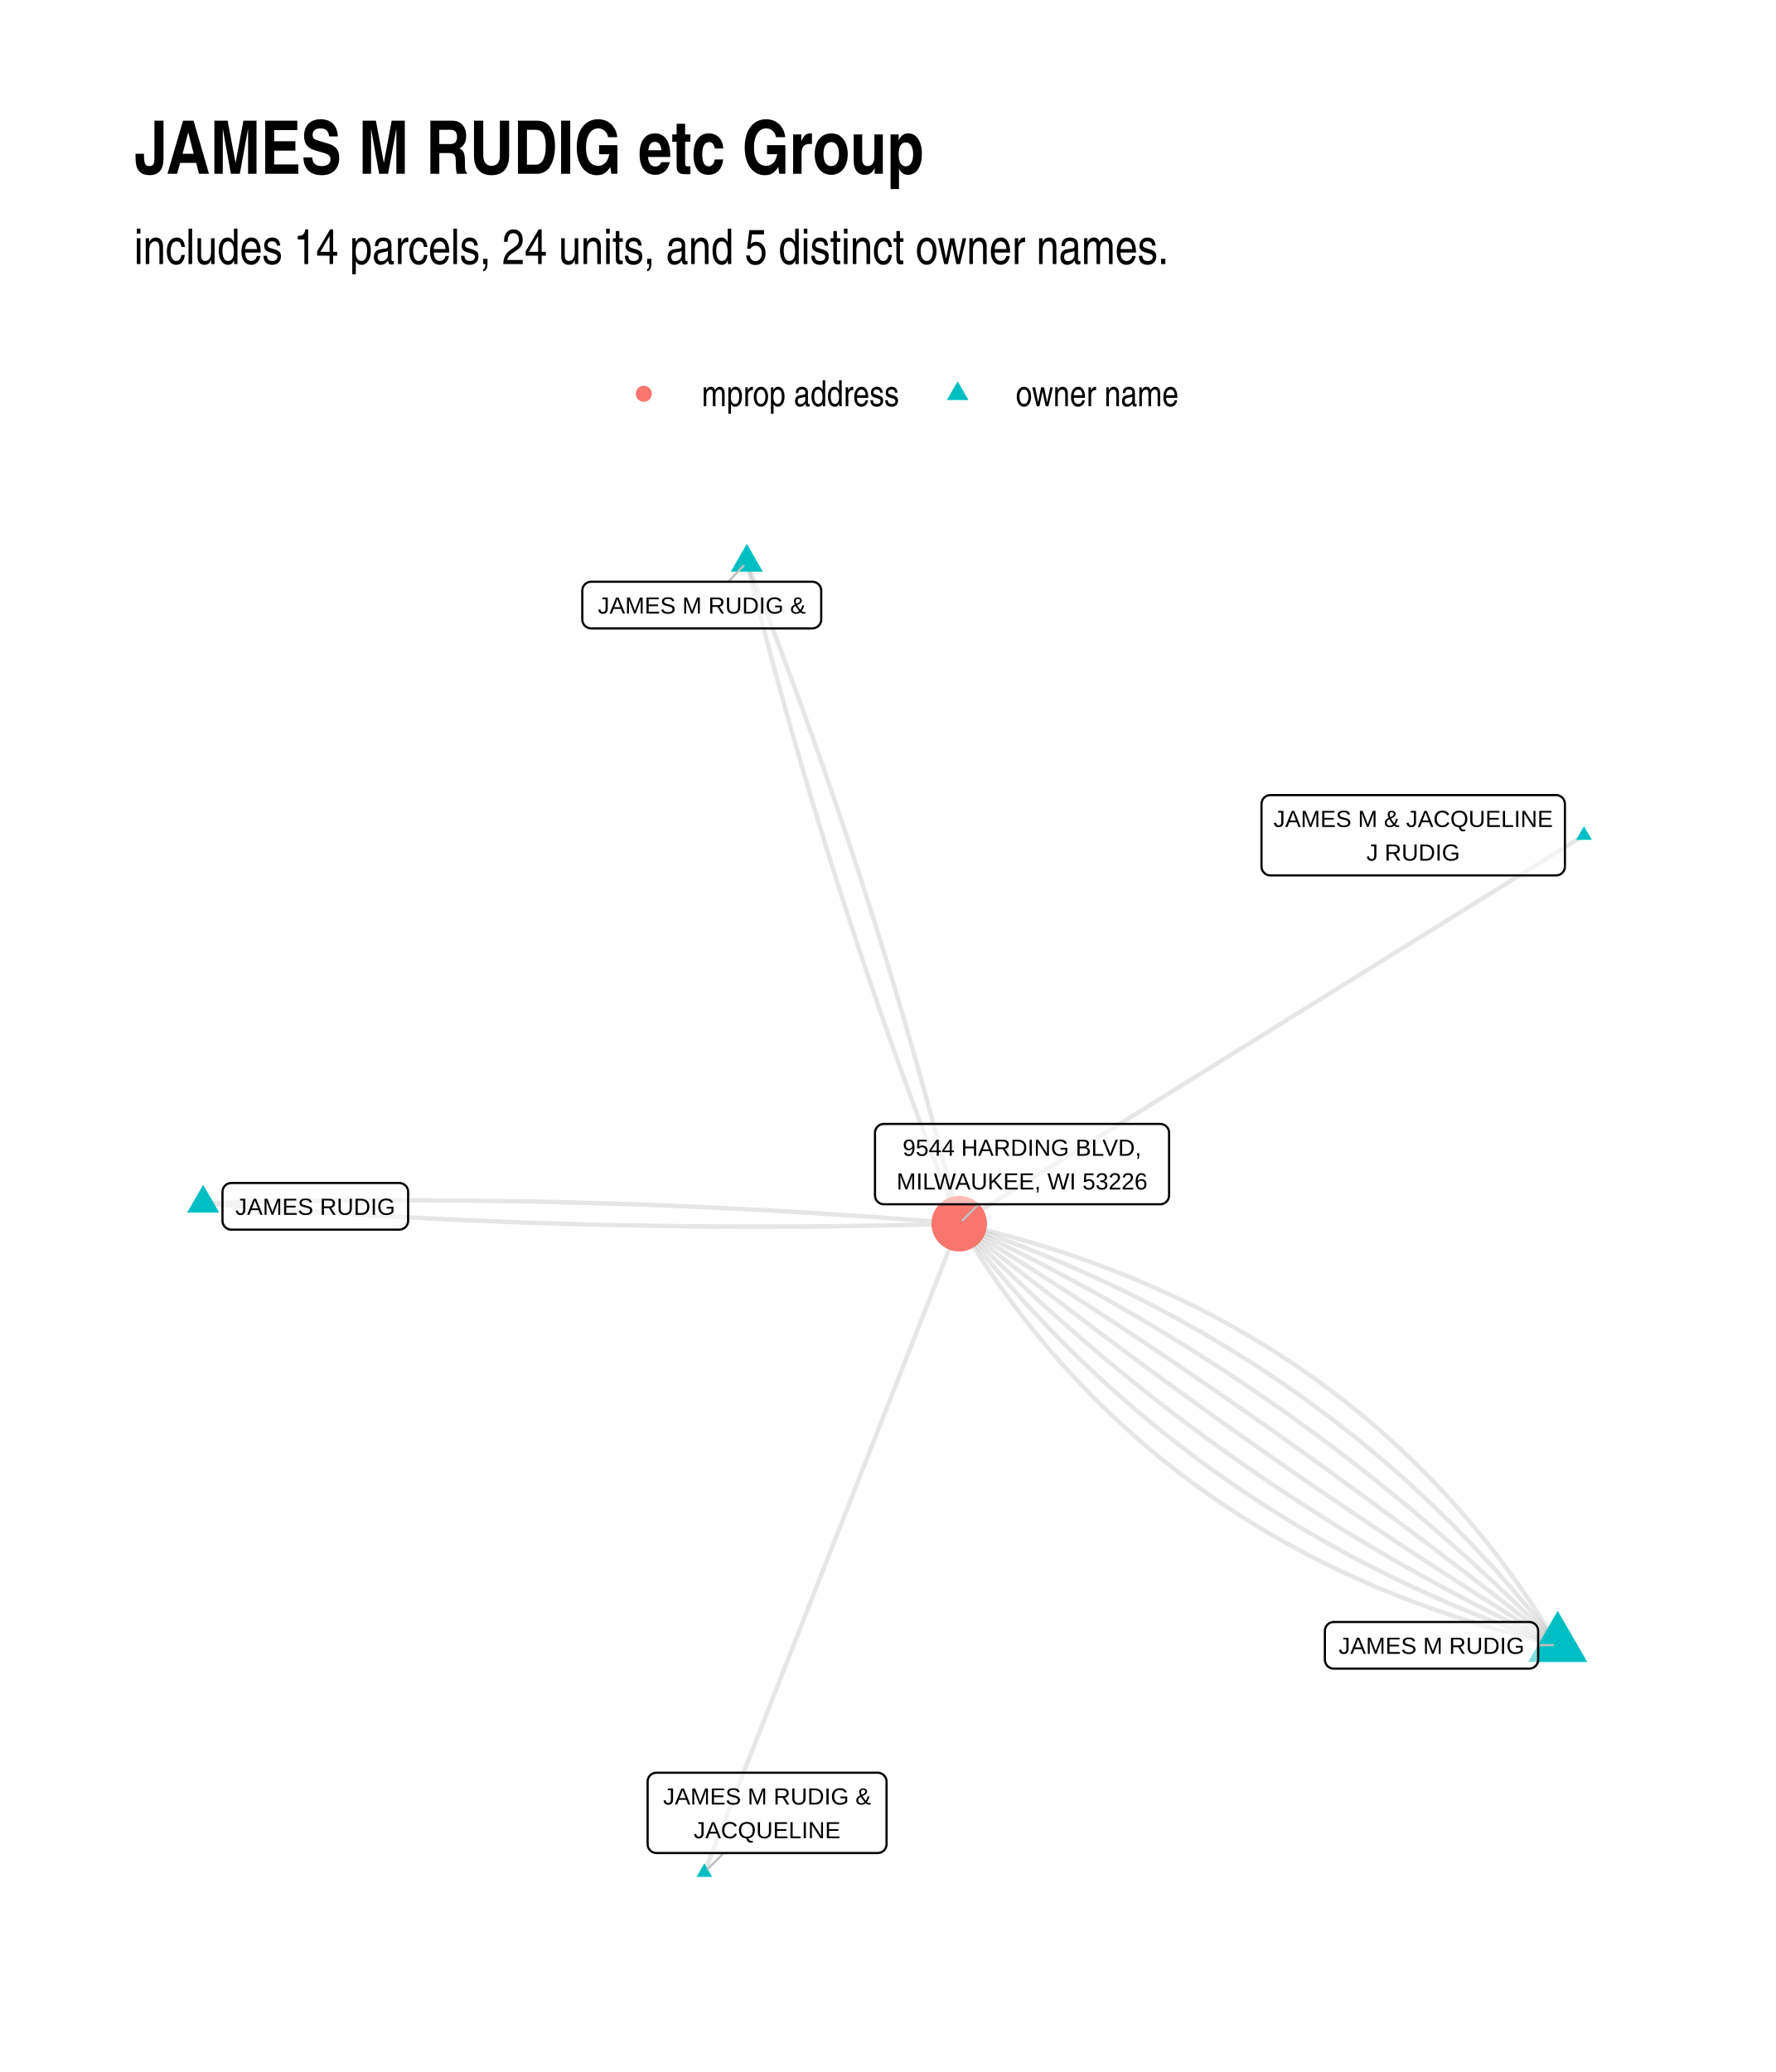
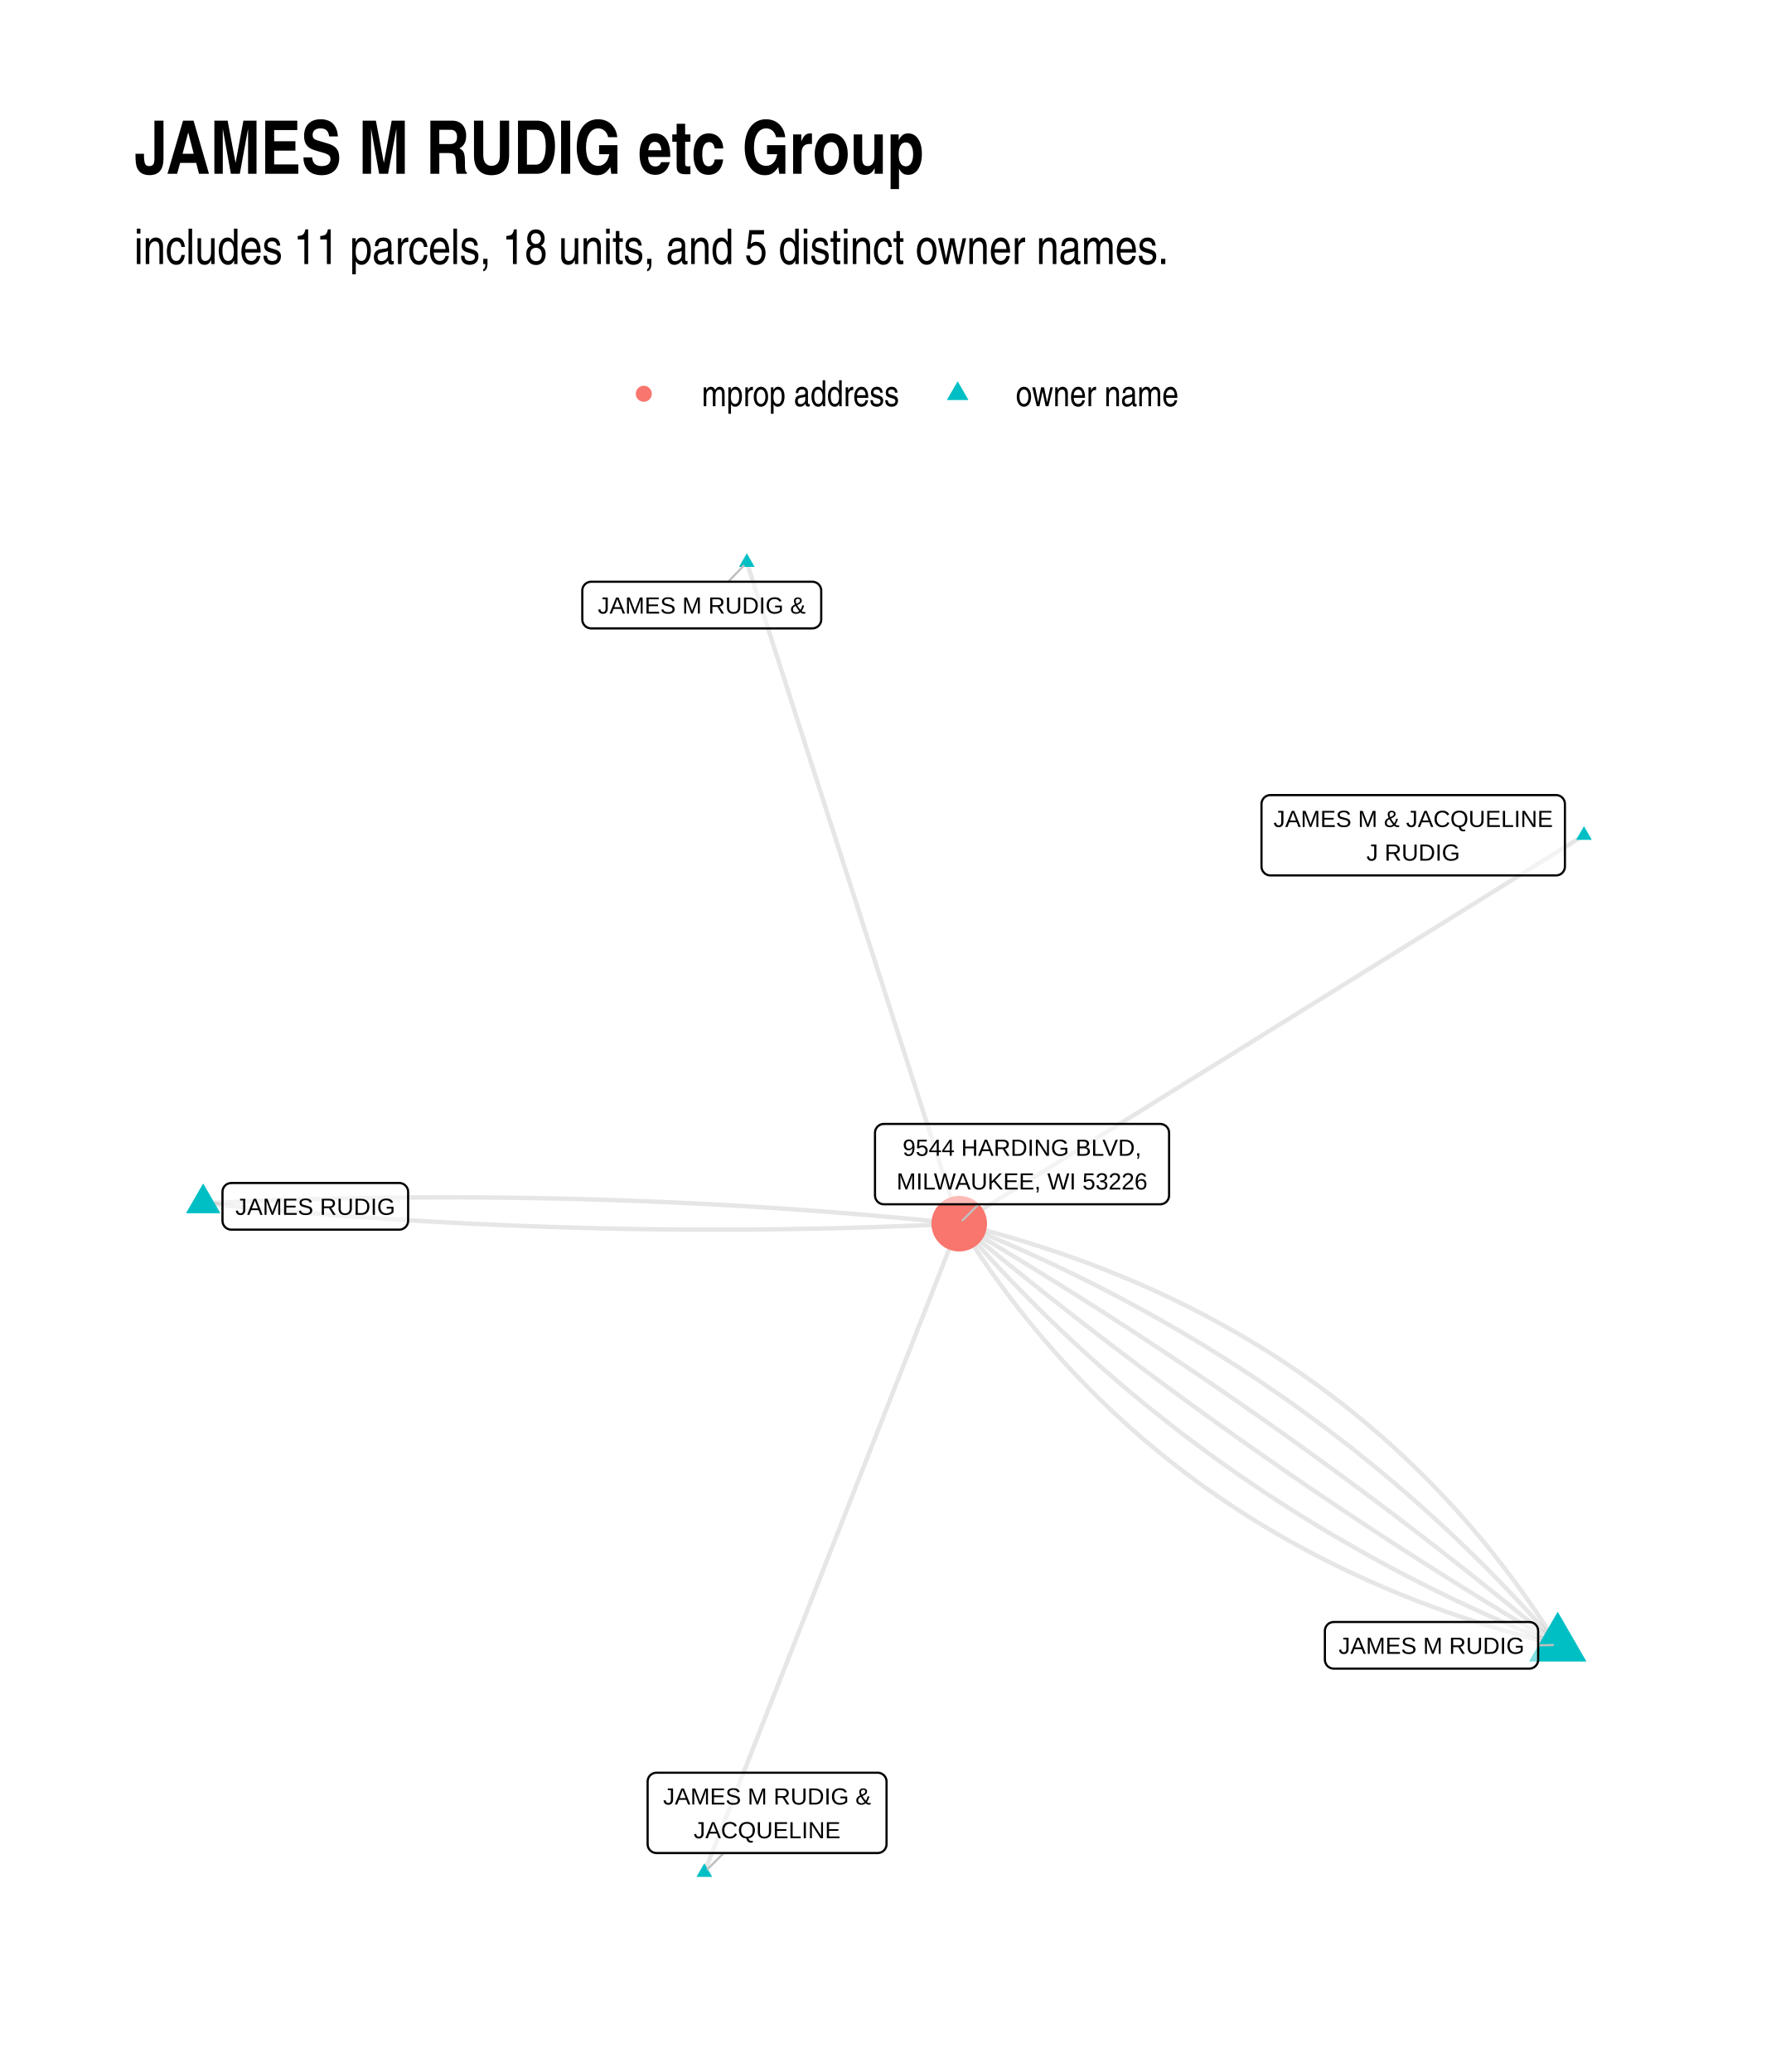
<svg xmlns="http://www.w3.org/2000/svg" width="576" height="672" class="svglite" viewBox="0 0 432 504">
  <defs>
    <style>.svglite line,.svglite polyline,.svglite polygon,.svglite path,.svglite circle{fill:none;stroke:#000000;stroke-linecap:round;stroke-linejoin:round;stroke-miterlimit:10.00}.svglite text{white-space:pre}</style>
  </defs>
  <rect width="100%" height="100%" style="stroke-linecap:round;stroke-linejoin:round;stroke-miterlimit:10.00;stroke:none;fill:#FFFFFF" />
  <defs>
    <clipPath id="cpMC4wMHw0MzIuMDB8MC4wMHw1MDQuMDA=">
      <path d="M0 0h432v504H0z" />
    </clipPath>
  </defs>
  <g clip-path="url(#cpMC4wMHw0MzIuMDB8MC4wMHw1MDQuMDA=)">
    <path d="M0 0h432v504H0z" style="stroke-width:1.07;stroke:none;fill:#FFFFFF" />
  </g>
  <defs>
    <clipPath id="cpMzIuNjN8NDAyLjExfDEyMC44Nnw0NzEuMzc=">
      <path d="M32.63 120.86h369.48v350.51H32.63z" />
    </clipPath>
  </defs>
  <g clip-path="url(#cpMzIuNjN8NDAyLjExfDEyMC44Nnw0NzEuMzc=)">
-     <path d="m378.93 400.12-.98-1.62-.99-1.6-1-1.59-1-1.58-1.02-1.57-1.03-1.56-1.04-1.54-1.05-1.53-1.06-1.52-1.07-1.51-1.08-1.5-1.09-1.48-1.09-1.48-1.11-1.46-1.12-1.45-1.13-1.43-1.14-1.43-1.15-1.41-1.16-1.41-1.17-1.39-1.18-1.38-1.19-1.36-1.2-1.36-1.21-1.34-1.22-1.33-1.23-1.32-1.24-1.31-1.25-1.29-1.26-1.29-1.27-1.27-1.27-1.26-1.29-1.25-1.3-1.23-1.31-1.23-1.32-1.21-1.33-1.2-1.34-1.19-1.35-1.18-1.37-1.16-1.37-1.16-1.38-1.14-1.39-1.13-1.4-1.11-1.41-1.11-1.42-1.1-1.43-1.08-1.44-1.07-1.45-1.06-1.46-1.04-1.47-1.04-1.48-1.02-1.49-1.01-1.5-1-1.51-.99-1.52-.98-1.53-.96-1.55-.95-1.55-.94-1.56-.93-1.57-.92-1.58-.9-1.59-.9-1.6-.88-1.61-.87-1.62-.85-1.64-.85-1.64-.83-1.65-.83-1.66-.81-1.67-.79-1.68-.79-1.7-.77-1.7-.77-1.71-.75-1.72-.74-1.73-.72-1.74-.72-1.76-.7-1.76-.7-1.77-.68-1.78-.66-1.79-.66-1.81-.64-1.81-.64-1.82-.62-1.83-.61-1.84-.59-1.86-.59-1.86-.57-1.87-.56-1.88-.55-1.9-.54-1.9-.53-1.91-.51-1.92-.5-1.94-.49-1.94-.48-1.95-.47-1.96-.45" style="stroke-width:1.07;stroke:#000000;stroke-opacity:0.10;stroke-linecap:butt" />
-     <path d="m378.93 400.12-1.12-1.45-1.13-1.44-1.13-1.44-1.14-1.42-1.15-1.41-1.15-1.41-1.17-1.4-1.16-1.39-1.18-1.38-1.18-1.38-1.2-1.36-1.19-1.36-1.21-1.35-1.21-1.33-1.22-1.34-1.23-1.32-1.23-1.31-1.24-1.31-1.25-1.3-1.26-1.28-1.26-1.28-1.27-1.28-1.28-1.26-1.28-1.25-1.29-1.25-1.3-1.24-1.31-1.23-1.31-1.22-1.32-1.21-1.33-1.21-1.33-1.19-1.34-1.19-1.35-1.18-1.36-1.17-1.36-1.16-1.37-1.15-1.38-1.15-1.38-1.14-1.39-1.12-1.4-1.12-1.41-1.11-1.41-1.11-1.42-1.09-1.43-1.09-1.43-1.07-1.45-1.07-1.44-1.06-1.46-1.06-1.46-1.04-1.48-1.03-1.47-1.03-1.49-1.02-1.49-1.01-1.5-1-1.51-.99-1.51-.99-1.52-.97-1.53-.97-1.53-.96-1.55-.95-1.55-.94-1.55-.94-1.57-.92-1.57-.92-1.58-.91-1.58-.9-1.59-.89-1.6-.88-1.61-.87-1.61-.87-1.63-.86-1.62-.85-1.64-.84-1.64-.83-1.65-.82-1.66-.82-1.66-.8-1.68-.8-1.67-.79-1.69-.78-1.69-.78-1.7-.76-1.71-.76-1.72-.74-1.72-.74-1.73-.73-1.73-.73-1.75-.71-1.75-.71-1.75-.69-1.77-.69-1.77-.68-1.78-.67-1.79-.67-1.79-.65-1.8-.65-1.81-.63-1.81-.63-1.82-.62" style="stroke-width:1.07;stroke:#000000;stroke-opacity:0.10;stroke-linecap:butt" />
-     <path d="m378.93 400.12-1.26-1.29-1.26-1.27-1.27-1.28-1.28-1.27-1.27-1.26-1.28-1.26-1.29-1.25-1.29-1.25-1.29-1.24-1.3-1.24-1.3-1.23-1.31-1.23-1.31-1.22-1.32-1.22-1.32-1.21-1.32-1.21-1.33-1.2-1.33-1.2-1.34-1.19-1.34-1.19-1.35-1.18-1.35-1.18-1.35-1.17-1.36-1.17-1.37-1.16-1.36-1.16-1.37-1.15-1.38-1.15-1.38-1.14-1.39-1.14-1.38-1.13-1.4-1.12-1.39-1.12-1.41-1.12-1.4-1.11-1.41-1.11-1.42-1.1-1.42-1.1-1.42-1.09-1.43-1.08-1.43-1.08-1.44-1.08-1.44-1.07-1.44-1.06-1.45-1.06-1.45-1.06-1.46-1.05-1.46-1.05-1.47-1.04-1.47-1.03-1.48-1.03-1.47-1.03-1.49-1.02-1.49-1.01-1.49-1.01-1.49-1-1.51-1-1.5-1-1.51-.99-1.51-.98-1.52-.98-1.52-.98-1.53-.96-1.53-.97-1.54-.96-1.54-.95-1.54-.95-1.55-.94-1.55-.94-1.56-.94-1.56-.93-1.56-.92-1.57-.92-1.58-.91-1.58-.91-1.58-.9-1.58-.9-1.6-.89-1.59-.89-1.6-.88-1.61-.88-1.6-.87-1.62-.87-1.61-.86-1.62-.86-1.63-.85-1.63-.85-1.63-.84-1.64-.84-1.65-.83-1.64-.83-1.65-.82-1.66-.82-1.66-.81-1.66-.81-1.67-.8-1.68-.8-1.67-.79-1.68-.78m151.98-94.47-1.54.96-1.53.95-1.54.96-1.53.95-1.54.96-1.53.95-1.54.95-1.53.96-1.54.95-1.53.96-1.54.95-1.53.95-1.54.96-1.54.95-1.53.96-1.54.95-1.53.96-1.54.95-1.53.95-1.54.96-1.53.95-1.54.96-1.53.95-1.54.95-1.53.96-1.54.95-1.53.96-1.54.95-1.53.96-1.54.95-1.53.95-1.54.96-1.53.95-1.54.96-1.53.95-1.54.95-1.53.96-1.54.95-1.53.96-1.54.95-1.53.96-1.54.95-1.54.95-1.53.96-1.54.95-1.53.96-1.54.95-1.53.95-1.54.96-1.53.95-1.54.96-1.53.95-1.54.96-1.53.95-1.54.95-1.53.96-1.54.95-1.53.96-1.54.95-1.53.95-1.54.96-1.53.95-1.54.96-1.53.95-1.54.96-1.53.95-1.54.95-1.53.96-1.54.95-1.53.96-1.54.95-1.54.95-1.53.96-1.54.95-1.53.96-1.54.95-1.53.96-1.54.95-1.53.95-1.54.96-1.53.95-1.54.96-1.53.95-1.54.95-1.53.96-1.54.95-1.53.96-1.54.95-1.53.96-1.54.95-1.53.95-1.54.96-1.53.95-1.54.96-1.53.95-1.54.95-1.53.96-1.54.95-1.53.96" style="stroke-width:1.07;stroke:#000000;stroke-opacity:0.10;stroke-linecap:butt" />
-     <path d="m378.93 400.12-1.4-1.12-1.4-1.12-1.41-1.11-1.4-1.11-1.41-1.11-1.4-1.11-1.41-1.11-1.41-1.11-1.42-1.1-1.41-1.11-1.41-1.1-1.42-1.1-1.42-1.09-1.42-1.1-1.42-1.09-1.42-1.1-1.42-1.09-1.43-1.09-1.42-1.08-1.43-1.09-1.43-1.08-1.43-1.09-1.43-1.08-1.43-1.08-1.44-1.07-1.44-1.08-1.43-1.07-1.44-1.07-1.44-1.08-1.45-1.06-1.44-1.07-1.44-1.07-1.45-1.06-1.45-1.06-1.45-1.06-1.45-1.06-1.45-1.06-1.45-1.05-1.46-1.06-1.45-1.05-1.46-1.05-1.46-1.05-1.46-1.05-1.46-1.04-1.47-1.04-1.46-1.05-1.47-1.04-1.47-1.04-1.46-1.03-1.48-1.04-1.47-1.03-1.47-1.03-1.48-1.03-1.47-1.03-1.48-1.03-1.48-1.02-1.48-1.03-1.48-1.02-1.49-1.02-1.48-1.01-1.49-1.02-1.49-1.02-1.48-1.01-1.5-1.01-1.49-1.01-1.49-1.01-1.5-1-1.49-1.01-1.5-1-1.5-1-1.5-1-1.5-1-1.51-1-1.5-.99-1.51-.99-1.51-.99-1.51-.99-1.51-.99-1.51-.99-1.51-.98-1.52-.98-1.51-.99-1.52-.98-1.52-.97-1.52-.98-1.52-.97-1.53-.98-1.52-.97-1.53-.97-1.53-.96-1.53-.97-1.53-.96-1.53-.96-1.53-.97-1.54-.95-1.54-.96-1.53-.96-1.54-.95-1.54-.95" style="stroke-width:1.07;stroke:#000000;stroke-opacity:0.10;stroke-linecap:butt" />
-     <path d="m378.93 400.12-1.54-.95-1.54-.96-1.54-.95-1.54-.96-1.53-.96-1.53-.96-1.54-.96-1.53-.97-1.53-.96-1.53-.97-1.52-.97-1.53-.97-1.52-.97-1.52-.98-1.52-.97-1.52-.98-1.52-.98-1.52-.98-1.51-.98-1.52-.99-1.51-.98-1.51-.99-1.51-.99-1.51-.99-1.5-.99-1.51-1-1.5-.99-1.5-1-1.51-1-1.49-1-1.5-1.01-1.5-1-1.49-1.01-1.5-1.01-1.49-1-1.49-1.02-1.49-1.01-1.49-1.01-1.48-1.02-1.49-1.02-1.48-1.02-1.49-1.02-1.48-1.02-1.48-1.03-1.47-1.02-1.48-1.03-1.47-1.03-1.48-1.03-1.47-1.04-1.47-1.03-1.47-1.04-1.47-1.04-1.46-1.04-1.47-1.04-1.46-1.04-1.46-1.05-1.47-1.05-1.45-1.04-1.46-1.05-1.46-1.06-1.45-1.05-1.46-1.06-1.45-1.05-1.45-1.06-1.45-1.06-1.45-1.06-1.44-1.07-1.45-1.06-1.44-1.07-1.44-1.07-1.44-1.07-1.44-1.07-1.44-1.08-1.44-1.07-1.43-1.08-1.43-1.08-1.44-1.08-1.43-1.08-1.43-1.09-1.42-1.08-1.43-1.09-1.42-1.09-1.43-1.09-1.42-1.09-1.42-1.1-1.42-1.09-1.42-1.1-1.41-1.1-1.42-1.1-1.41-1.1-1.41-1.11-1.41-1.1-1.41-1.11-1.41-1.11-1.4-1.11-1.41-1.11-1.4-1.12-1.4-1.12-1.4-1.11m-51.67-160.86.41 1.66.42 1.65.41 1.66.42 1.65.42 1.65.42 1.65.43 1.65.43 1.65.43 1.65.43 1.65.43 1.65.44 1.65.44 1.64.44 1.65.44 1.64.45 1.65.44 1.64.45 1.65.45 1.64.46 1.64.46 1.65.45 1.64.47 1.64.46 1.64.46 1.64.47 1.64.47 1.64.47 1.64.48 1.63.48 1.64.47 1.64.49 1.63.48 1.64.49 1.63.48 1.63.49 1.64.5 1.63.49 1.63.5 1.63.5 1.63.5 1.63.5 1.63.51 1.63.51 1.63.51 1.63.51 1.63.52 1.62.51 1.63.52 1.62.52 1.63.53 1.62.53 1.63.52 1.62.53 1.62.54 1.62.53 1.62.54 1.63.54 1.62.54 1.61.55 1.62.54 1.62.55 1.62.55 1.62.56 1.61.55 1.62.56 1.61.56 1.62.56 1.61.57 1.62.57 1.61.56 1.61.58 1.61.57 1.61.58 1.61.57 1.61.58 1.61.59 1.61.58 1.61.59 1.61.59 1.6.59 1.61.59 1.6.6 1.61.6 1.6.6 1.61.6 1.6.61 1.6.6 1.61.61 1.6.62 1.6.61 1.6.62 1.6.62 1.6.62 1.59.62 1.6.63 1.6.62 1.6.63 1.59.64 1.6" style="stroke-width:1.07;stroke:#000000;stroke-opacity:0.10;stroke-linecap:butt" />
-     <path d="m378.93 400.12-1.68-.79-1.68-.79-1.67-.8-1.67-.8-1.67-.8-1.66-.82-1.65-.81-1.65-.83-1.65-.82-1.64-.83-1.64-.84-1.64-.84-1.63-.85-1.62-.85-1.62-.86-1.62-.86-1.61-.87-1.61-.87-1.6-.88-1.6-.88-1.6-.89-1.59-.9-1.59-.89-1.58-.91-1.58-.9-1.57-.92-1.57-.92-1.57-.92-1.56-.93-1.55-.93-1.56-.94-1.55-.94-1.54-.95-1.54-.96-1.53-.96-1.53-.96-1.53-.97-1.52-.97-1.52-.98-1.52-.99-1.5-.99-1.51-.99-1.5-1-1.5-1-1.49-1.01-1.49-1.02-1.48-1.02-1.48-1.02-1.48-1.03-1.47-1.04-1.46-1.04-1.46-1.04-1.46-1.05-1.46-1.06-1.44-1.06-1.45-1.07-1.44-1.07-1.44-1.07-1.43-1.08-1.43-1.09-1.42-1.09-1.42-1.1-1.41-1.1-1.41-1.1-1.41-1.11-1.4-1.12-1.4-1.12-1.39-1.13-1.39-1.13-1.38-1.14-1.39-1.14-1.37-1.14-1.37-1.16-1.37-1.15-1.36-1.16-1.36-1.17-1.36-1.17-1.35-1.18-1.34-1.18-1.34-1.19-1.34-1.19-1.33-1.2-1.33-1.2-1.33-1.21-1.32-1.21-1.31-1.22-1.31-1.22-1.31-1.23-1.3-1.23-1.3-1.24-1.3-1.25-1.29-1.24-1.28-1.26-1.28-1.26-1.28-1.26-1.27-1.27-1.27-1.27-1.27-1.28-1.25-1.28m-51.67-160.86.63 1.6.63 1.6.63 1.59.63 1.6.62 1.6.62 1.6.62 1.6.62 1.59.61 1.6.61 1.61.61 1.6.61 1.6.6 1.6.61 1.6.6 1.61.6 1.6.59 1.61.6 1.6.59 1.61.59 1.61.58 1.6.59 1.61.58 1.61.58 1.61.58 1.61.58 1.61.57 1.61.57 1.61.57 1.61.57 1.62.56 1.61.56 1.61.56 1.62.56 1.61.56 1.62.55 1.62.55 1.61.55 1.62.55 1.62.54 1.62.54 1.62.54 1.62.54 1.62.54 1.62.53 1.62.53 1.62.53 1.63.53 1.62.52 1.62.52 1.63.52 1.62.52 1.63.51 1.63.52 1.62.51 1.63.51 1.63.5 1.63.51 1.63.5 1.63.5 1.63.49 1.63.5 1.63.49 1.63.49 1.64.49 1.63.49 1.64.48 1.63.48 1.64.48 1.63.48 1.64.47 1.64.47 1.63.47 1.64.47 1.64.47 1.64.46 1.64.46 1.64.46 1.65.46 1.64.45 1.64.45 1.64.45 1.65.45 1.64.45 1.65.44 1.64.44 1.65.44 1.65.43 1.64.44 1.65.43 1.65.43 1.65.43 1.65.42 1.65.42 1.65.43 1.65.41 1.66.42 1.65.41 1.65.42 1.66" style="stroke-width:1.07;stroke:#000000;stroke-opacity:0.10;stroke-linecap:butt" />
-     <path d="m378.93 400.12-1.82-.62-1.82-.63-1.81-.64-1.8-.65-1.79-.65-1.79-.66-1.77-.67-1.78-.68-1.76-.69-1.76-.7-1.75-.7-1.74-.72-1.74-.72-1.73-.73-1.72-.74-1.71-.75-1.71-.75-1.7-.77-1.69-.77-1.69-.78-1.68-.79-1.67-.8-1.67-.81-1.65-.81-1.65-.83-1.65-.83-1.63-.84-1.63-.85-1.62-.85-1.61-.87-1.61-.88-1.6-.88-1.59-.89-1.59-.9-1.58-.91-1.57-.91-1.56-.93-1.56-.93-1.55-.94-1.54-.96-1.54-.95-1.52-.97-1.53-.98-1.51-.98-1.51-.99-1.5-1.01-1.49-1.01-1.48-1.01-1.48-1.03-1.47-1.04-1.46-1.04-1.46-1.05-1.45-1.06-1.44-1.07-1.44-1.08-1.42-1.08-1.42-1.1-1.42-1.1-1.4-1.11-1.4-1.12-1.39-1.13-1.39-1.14-1.38-1.14-1.37-1.15-1.36-1.17-1.36-1.17-1.34-1.18-1.35-1.18-1.33-1.2-1.33-1.2-1.32-1.22-1.31-1.22-1.31-1.23-1.29-1.23-1.3-1.25-1.28-1.26-1.28-1.26-1.27-1.27-1.26-1.28-1.25-1.29-1.25-1.3-1.24-1.3-1.24-1.32-1.22-1.32-1.22-1.33-1.22-1.34-1.2-1.35-1.2-1.35-1.19-1.37-1.18-1.37-1.18-1.38-1.17-1.39-1.16-1.4-1.16-1.41-1.15-1.42-1.14-1.42-1.13-1.43-1.13-1.44-1.11-1.45" style="stroke-width:1.07;stroke:#000000;stroke-opacity:0.10;stroke-linecap:butt" />
-     <path d="m49.42 292.7 1.86.15 1.85.15 1.86.16 1.85.14 1.85.15 1.86.14 1.85.15 1.86.14 1.85.13 1.86.14 1.85.13 1.86.13 1.85.13 1.86.13 1.85.12 1.86.13 1.86.12 1.85.11 1.86.12 1.85.12 1.86.11 1.85.11 1.86.1 1.85.11 1.86.1 1.86.1 1.85.1 1.86.1 1.86.1 1.85.09 1.86.09 1.85.09 1.86.08 1.86.09 1.85.08 1.86.08 1.86.08 1.85.07 1.86.08 1.86.07 1.86.07 1.85.06 1.86.07 1.86.06 1.85.06 1.86.06 1.86.06 1.86.05 1.85.05 1.86.05 1.86.05 1.86.05 1.86.04 1.85.04 1.86.04 1.86.04 1.86.03 1.86.04 1.86.03 1.85.03 1.86.02 1.86.03 1.86.02 1.86.02 1.86.02 1.86.01 1.85.02 1.86.01 1.86.01 1.86.01h9.3l1.86-.01h1.86l1.86-.01 1.86-.02 1.86-.01 1.86-.02 1.86-.01 1.86-.02 1.86-.03 1.86-.02 1.86-.03 1.86-.03 1.86-.03 1.86-.03 1.86-.04 1.86-.04 1.86-.03 1.86-.05 1.86-.04 1.86-.05 1.86-.05 1.86-.05 1.86-.05 1.87-.05m145.59 102.47-1.96-.46-1.96-.46-1.94-.48-1.93-.49-1.92-.5-1.92-.52-1.9-.53-1.89-.53-1.88-.55-1.88-.56-1.86-.58-1.85-.58-1.84-.6-1.84-.61-1.82-.62-1.81-.63-1.8-.65-1.79-.65-1.79-.67-1.77-.68-1.76-.69-1.75-.71-1.74-.71-1.74-.73-1.72-.74-1.71-.75-1.7-.76-1.69-.78-1.68-.78-1.67-.8-1.67-.81-1.65-.82-1.64-.84-1.63-.84-1.62-.86-1.61-.87-1.6-.88-1.6-.89-1.58-.91-1.57-.91-1.56-.93-1.55-.94-1.54-.95-1.53-.97-1.52-.97-1.51-.99-1.5-1-1.49-1.01-1.49-1.03-1.47-1.03-1.46-1.05-1.45-1.06-1.44-1.07-1.43-1.08-1.42-1.09-1.41-1.11-1.4-1.12-1.39-1.13-1.38-1.14-1.37-1.15-1.36-1.17-1.35-1.18-1.34-1.18-1.33-1.21-1.32-1.21-1.31-1.22-1.3-1.24-1.29-1.25-1.28-1.26-1.27-1.27-1.26-1.28-1.25-1.3-1.24-1.31-1.23-1.31-1.22-1.34-1.21-1.34-1.2-1.35-1.19-1.37-1.18-1.38-1.17-1.39-1.15-1.4-1.15-1.41-1.14-1.43-1.13-1.44-1.12-1.45-1.11-1.46-1.1-1.47-1.09-1.49-1.08-1.49-1.07-1.51-1.06-1.52-1.04-1.54-1.04-1.54-1.03-1.56-1.02-1.56-1.01-1.58-1-1.59-.99-1.61-.97-1.61M49.42 292.7l1.86-.06 1.86-.05 1.87-.05 1.86-.05 1.86-.04 1.86-.05 1.86-.04 1.86-.04 1.86-.04 1.86-.03 1.86-.04 1.86-.03 1.86-.03 1.86-.02 1.86-.03 1.86-.02 1.86-.02 1.86-.02 1.86-.02 1.86-.01 1.86-.01 1.86-.01 1.86-.01 1.86-.01h7.44l1.86.01 1.86.01 1.85.01 1.86.01 1.86.01 1.86.02 1.86.01 1.86.02 1.86.03 1.86.02 1.85.03 1.86.03 1.86.03 1.86.03 1.86.03 1.86.04 1.85.04 1.86.04 1.86.05 1.86.04 1.85.05 1.86.05 1.86.05 1.86.06 1.86.05 1.85.06 1.86.06 1.86.06 1.85.07 1.86.07 1.86.07 1.86.07 1.85.07 1.86.08 1.86.07 1.85.08 1.86.09 1.86.08 1.85.09 1.86.09 1.86.09 1.85.09 1.86.09 1.85.1 1.86.1 1.86.1 1.85.1 1.86.11 1.85.11 1.86.11 1.86.11 1.85.11 1.86.12 1.85.12 1.86.12 1.85.12 1.86.13 1.85.12 1.86.13 1.85.13 1.86.14 1.85.13 1.86.14 1.85.14 1.86.14 1.85.14 1.86.15 1.85.15 1.86.15 1.85.15 1.86.16m-62 157.79.62-1.59.63-1.6.62-1.59.63-1.6.63-1.59.62-1.59.63-1.6.63-1.59.62-1.59.63-1.6.62-1.59.63-1.6.63-1.59.62-1.59.63-1.6.63-1.59.62-1.6.63-1.59.62-1.59.63-1.6.63-1.59.62-1.6.63-1.59.63-1.59.62-1.6.63-1.59.62-1.59.63-1.6.63-1.59.62-1.6.63-1.59.63-1.59.62-1.6.63-1.59.62-1.6.63-1.59.63-1.59.62-1.6.63-1.59.63-1.59.62-1.6.63-1.59.62-1.6.63-1.59.63-1.59.62-1.6.63-1.59.63-1.6.62-1.59.63-1.59.62-1.6.63-1.59.63-1.59.62-1.6.63-1.59.63-1.6.62-1.59.63-1.59.62-1.6.63-1.59.63-1.6.62-1.59.63-1.59.63-1.6.62-1.59.63-1.6.62-1.59.63-1.59.63-1.6.62-1.59.63-1.59.63-1.6.62-1.59.63-1.6.62-1.59.63-1.59.63-1.6.62-1.59.63-1.6.63-1.59.62-1.59.63-1.6.62-1.59.63-1.59.63-1.6.62-1.59.63-1.6.63-1.59.62-1.59.63-1.6.62-1.59.63-1.6.63-1.59.62-1.59.63-1.6.63-1.59.62-1.6.63-1.59.63-1.59" style="stroke-width:1.07;stroke:#000000;stroke-opacity:0.10;stroke-linecap:butt" />
-     <path d="m378.93 391.82 7.19 12.45h-14.38zm6.39-190.85 1.91 3.32h-3.83zm-203.65-68.69 3.91 6.77h-7.82zM49.42 288.19l3.91 6.76h-7.81zm121.92 165.04 1.91 3.32h-3.83z" style="stroke-width:0.71;stroke:none;fill:#00BFC4" />
+     <path d="m378.93 400.12-1-1.59-1.01-1.58-1.03-1.56-1.03-1.55-1.04-1.55-1.05-1.53-1.06-1.52-1.06-1.51-1.08-1.49-1.09-1.49-1.1-1.48-1.11-1.46-1.11-1.45-1.13-1.44-1.13-1.43-1.15-1.42-1.15-1.41-1.17-1.39-1.17-1.39-1.19-1.37-1.19-1.36-1.2-1.35-1.22-1.34-1.22-1.33-1.23-1.32-1.24-1.3-1.25-1.3-1.26-1.28-1.27-1.27-1.28-1.26-1.29-1.25-1.3-1.24-1.31-1.23-1.31-1.21-1.33-1.21-1.34-1.19-1.34-1.18-1.36-1.17-1.36-1.16-1.38-1.15-1.38-1.14-1.4-1.12-1.4-1.12-1.42-1.1-1.42-1.09-1.43-1.08-1.44-1.07-1.45-1.06-1.47-1.04-1.47-1.04-1.48-1.02-1.49-1.01-1.5-1.01-1.5-.99-1.52-.97-1.53-.97-1.54-.96-1.55-.94-1.55-.94-1.57-.92-1.57-.91-1.59-.9-1.59-.89-1.61-.87-1.61-.87-1.63-.86-1.63-.84-1.64-.83-1.66-.82-1.66-.81-1.67-.8-1.68-.79-1.69-.77-1.7-.77-1.71-.75-1.72-.74-1.73-.73-1.74-.72-1.75-.71-1.75-.7-1.77-.68-1.78-.68-1.78-.66-1.8-.65-1.8-.64-1.82-.63-1.82-.62-1.84-.6-1.84-.6-1.86-.58-1.86-.58-1.87-.56-1.88-.55-1.89-.54-1.91-.53-1.91-.51-1.92-.51-1.93-.49-1.93-.48" style="stroke-width:1.07;stroke:#000000;stroke-opacity:0.10;stroke-linecap:butt" />
+     <path d="m378.93 400.12-1.19-1.37-1.2-1.36-1.2-1.35-1.2-1.35-1.22-1.34-1.21-1.33-1.23-1.33-1.23-1.32-1.23-1.31-1.24-1.3-1.25-1.3-1.25-1.29-1.26-1.29-1.26-1.28-1.27-1.27-1.28-1.27-1.28-1.25-1.29-1.26-1.29-1.24-1.3-1.24-1.3-1.23-1.31-1.22-1.32-1.22-1.32-1.21-1.33-1.21-1.33-1.19-1.34-1.19-1.34-1.19-1.35-1.18-1.36-1.17-1.36-1.16-1.37-1.16-1.37-1.15-1.38-1.14-1.39-1.14-1.39-1.13-1.39-1.12-1.4-1.12-1.41-1.11-1.41-1.1-1.42-1.09-1.43-1.09-1.43-1.09-1.43-1.07-1.45-1.07-1.44-1.06-1.46-1.06-1.46-1.05-1.46-1.04-1.47-1.03-1.48-1.03-1.48-1.02-1.49-1.02-1.49-1.01-1.5-1-1.51-.99-1.51-.99-1.51-.98-1.53-.97-1.52-.97-1.54-.96-1.54-.96-1.54-.94-1.55-.94-1.56-.94-1.56-.92-1.57-.92-1.58-.92-1.58-.9-1.58-.9-1.59-.9-1.6-.88-1.6-.88-1.61-.87-1.61-.87-1.62-.86-1.63-.85-1.63-.85-1.64-.84-1.64-.83-1.65-.82-1.65-.82-1.66-.81-1.67-.81-1.67-.8-1.68-.79-1.68-.78-1.69-.78-1.69-.77-1.7-.77-1.71-.76-1.71-.75-1.72-.74-1.72-.74-1.73-.73-1.74-.72-1.74-.72-1.74-.71-1.75-.7m151.98-94.47-1.54.96-1.53.95-1.54.96-1.53.95-1.54.96-1.53.95-1.54.95-1.53.96-1.54.95-1.53.96-1.54.95-1.53.95-1.54.96-1.54.95-1.53.96-1.54.95-1.53.96-1.54.95-1.53.95-1.54.96-1.53.95-1.54.96-1.53.95-1.54.95-1.53.96-1.54.95-1.53.96-1.54.95-1.53.96-1.54.95-1.53.95-1.54.96-1.53.95-1.54.96-1.53.95-1.54.95-1.53.96-1.54.95-1.53.96-1.54.95-1.53.96-1.54.95-1.54.95-1.53.96-1.54.95-1.53.96-1.54.95-1.53.95-1.54.96-1.53.95-1.54.96-1.53.95-1.54.96-1.53.95-1.54.95-1.53.96-1.54.95-1.53.96-1.54.95-1.53.95-1.54.96-1.53.95-1.54.96-1.53.95-1.54.96-1.53.95-1.54.95-1.53.96-1.54.95-1.53.96-1.54.95-1.54.95-1.53.96-1.54.95-1.53.96-1.54.95-1.53.96-1.54.95-1.53.95-1.54.96-1.53.95-1.54.96-1.53.95-1.54.95-1.53.96-1.54.95-1.53.96-1.54.95-1.53.96-1.54.95-1.53.95-1.54.96-1.53.95-1.54.96-1.53.95-1.54.95-1.53.96-1.54.95-1.53.96" style="stroke-width:1.07;stroke:#000000;stroke-opacity:0.10;stroke-linecap:butt" />
+     <path d="m378.93 400.12-1.38-1.15-1.38-1.14-1.38-1.14-1.38-1.14-1.38-1.14-1.39-1.13-1.39-1.13-1.39-1.13-1.39-1.13-1.4-1.13-1.39-1.12-1.4-1.12-1.4-1.12-1.4-1.11-1.41-1.12-1.4-1.11-1.41-1.11-1.41-1.11-1.41-1.1-1.41-1.1-1.42-1.11-1.41-1.09-1.42-1.1-1.42-1.09-1.43-1.09-1.42-1.09-1.43-1.09-1.43-1.09-1.43-1.08-1.43-1.08-1.43-1.08-1.44-1.07-1.44-1.07-1.44-1.08-1.44-1.06-1.44-1.07-1.45-1.07-1.45-1.06-1.45-1.06-1.45-1.06-1.45-1.05-1.46-1.05-1.46-1.05-1.45-1.05-1.47-1.05-1.46-1.04-1.46-1.05-1.47-1.04-1.47-1.03-1.47-1.04-1.47-1.03-1.48-1.03-1.47-1.03-1.48-1.03-1.48-1.02-1.48-1.02-1.49-1.02-1.48-1.02-1.49-1.01-1.49-1.01-1.49-1.01-1.5-1.01-1.49-1.01-1.5-1-1.5-1-1.5-1-1.5-1-1.51-.99-1.51-1-1.5-.99-1.52-.98-1.51-.99-1.51-.98-1.52-.98-1.52-.98-1.52-.98-1.52-.97-1.52-.97-1.53-.97-1.53-.97-1.53-.97-1.53-.96-1.53-.96-1.54-.96-1.54-.95-1.54-.96-1.54-.95-1.54-.95-1.55-.95-1.54-.94-1.55-.94-1.55-.94-1.56-.94-1.55-.94-1.56-.93-1.56-.93-1.56-.93-1.56-.93-1.56-.92m145.59 102.47-1.56-.93-1.57-.92-1.56-.93-1.56-.93-1.55-.94-1.56-.93-1.55-.94-1.55-.94-1.55-.94-1.55-.95-1.54-.95-1.55-.95-1.54-.95-1.54-.95-1.54-.96-1.53-.96-1.53-.96-1.54-.96-1.53-.96-1.52-.97-1.53-.97-1.53-.97-1.52-.98-1.52-.97-1.52-.98-1.51-.98-1.52-.99-1.51-.98-1.51-.99-1.51-.99-1.51-.99-1.5-1-1.51-.99-1.5-1-1.5-1-1.49-1.01-1.5-1-1.49-1.01-1.49-1.01-1.49-1.01-1.49-1.02-1.49-1.02-1.48-1.01-1.48-1.03-1.48-1.02-1.48-1.03-1.48-1.02-1.47-1.03-1.48-1.04-1.47-1.03-1.47-1.04-1.46-1.04-1.47-1.04-1.46-1.05-1.46-1.04-1.46-1.05-1.46-1.05-1.45-1.05-1.46-1.06-1.45-1.06-1.45-1.06-1.45-1.06-1.44-1.06-1.44-1.07-1.45-1.07-1.44-1.07-1.43-1.07-1.44-1.08-1.44-1.08-1.43-1.08-1.43-1.08-1.43-1.08-1.42-1.09-1.43-1.09-1.42-1.09-1.42-1.1-1.42-1.09-1.42-1.1-1.41-1.1-1.42-1.1-1.41-1.11-1.41-1.11-1.4-1.1-1.41-1.12-1.4-1.11-1.41-1.12-1.4-1.12-1.39-1.12-1.4-1.12-1.39-1.12-1.4-1.13-1.39-1.13-1.38-1.13-1.39-1.14-1.39-1.13-1.38-1.14-1.38-1.14-1.38-1.15-1.37-1.14m-51.67-160.86.52 1.63.52 1.62.53 1.63.52 1.62.52 1.63.52 1.62.52 1.63.53 1.62.52 1.63.52 1.62.52 1.63.52 1.62.52 1.63.53 1.62.52 1.63.52 1.62.52 1.63.52 1.62.53 1.63.52 1.62.52 1.63.52 1.62.52 1.62.53 1.63.52 1.62.52 1.63.52 1.62.52 1.63.52 1.62.53 1.63.52 1.62.52 1.63.52 1.62.52 1.63.53 1.62.52 1.63.52 1.62.52 1.63.52 1.62.53 1.63.52 1.62.52 1.63.52 1.62.52 1.62.52 1.63.53 1.62.52 1.63.52 1.62.52 1.63.52 1.62.53 1.63.52 1.62.52 1.63.52 1.62.52 1.63.52 1.62.53 1.63.52 1.62.52 1.63.52 1.62.52 1.63.53 1.62.52 1.63.52 1.62.52 1.62.52 1.63.53 1.62.52 1.63.52 1.62.52 1.63.52 1.62.52 1.63.53 1.62.52 1.63.52 1.62.52 1.63.52 1.62.53 1.63.52 1.62.52 1.63.52 1.62.52 1.63.53 1.62.52 1.63.52 1.62.52 1.63.52 1.62.52 1.62.53 1.63.52 1.62.52 1.63.52 1.62.52 1.63.53 1.62.52 1.63.52 1.62.52 1.63.52 1.62.53 1.63" style="stroke-width:1.07;stroke:#000000;stroke-opacity:0.10;stroke-linecap:butt" />
+     <path d="m378.93 400.12-1.75-.71-1.75-.71-1.74-.71-1.73-.73-1.73-.73-1.73-.73-1.71-.75-1.71-.75-1.71-.76-1.7-.76-1.7-.77-1.68-.78-1.69-.79-1.67-.79-1.68-.8-1.66-.8-1.66-.81-1.66-.82-1.64-.83-1.65-.83-1.63-.84-1.64-.84-1.62-.86-1.62-.85-1.62-.87-1.6-.87-1.61-.88-1.59-.89-1.59-.89-1.59-.9-1.58-.91-1.57-.91-1.57-.92-1.56-.93-1.56-.93-1.55-.94-1.55-.95-1.54-.95-1.53-.96-1.53-.97-1.52-.98-1.52-.98-1.51-.98-1.5-1-1.5-1-1.5-1.01-1.48-1.01-1.49-1.02-1.47-1.03-1.47-1.04-1.47-1.04-1.46-1.05-1.45-1.05-1.45-1.07-1.44-1.06-1.44-1.08-1.43-1.08-1.42-1.09-1.42-1.1-1.41-1.1-1.41-1.11-1.4-1.12-1.4-1.12-1.39-1.13-1.38-1.13-1.38-1.15-1.38-1.15-1.36-1.16-1.37-1.16-1.35-1.17-1.35-1.18-1.35-1.18-1.33-1.19-1.34-1.2-1.32-1.2-1.33-1.21-1.31-1.22-1.31-1.23-1.31-1.23-1.29-1.24-1.3-1.24-1.28-1.25-1.29-1.26-1.27-1.26-1.27-1.28-1.26-1.28-1.26-1.28-1.26-1.29-1.24-1.3-1.24-1.31-1.24-1.31-1.23-1.32-1.22-1.33-1.22-1.33-1.21-1.34-1.21-1.34-1.2-1.36-1.2-1.36-1.18-1.36" style="stroke-width:1.07;stroke:#000000;stroke-opacity:0.10;stroke-linecap:butt" />
+     <path d="m49.42 292.7 1.86.19 1.85.18 1.85.19 1.86.18 1.85.18 1.85.17 1.86.17 1.85.17 1.85.17 1.86.17 1.85.16 1.86.15 1.85.16 1.86.15 1.85.15 1.85.15 1.86.14 1.85.14 1.86.14 1.85.14 1.86.13 1.85.13 1.86.13 1.85.12 1.86.12 1.85.12 1.86.12 1.86.11 1.85.11 1.86.11 1.85.1 1.86.1 1.86.1 1.85.1 1.86.09 1.85.09 1.86.08 1.86.09 1.85.08 1.86.08 1.86.07 1.86.08 1.85.07 1.86.06 1.86.07 1.85.06 1.86.06 1.86.05 1.86.06 1.85.05 1.86.04 1.86.05 1.86.04 1.86.04 1.85.03 1.86.04 1.86.03 1.86.02 1.86.03 1.86.02 1.86.02 1.85.01 1.86.02 1.86.01 1.86.01h7.44l1.86-.01 1.86-.01 1.86-.01 1.86-.02 1.86-.02 1.86-.02 1.86-.02 1.86-.03 1.86-.03 1.86-.03 1.86-.04 1.86-.04 1.86-.04 1.86-.04 1.86-.05 1.86-.05 1.86-.05 1.86-.06 1.87-.05 1.86-.07 1.86-.06 1.86-.07 1.86-.07 1.86-.07 1.86-.07 1.87-.08 1.86-.08 1.86-.09 1.86-.08 1.87-.09" style="stroke-width:1.07;stroke:#000000;stroke-opacity:0.10;stroke-linecap:butt" />
+     <path d="m378.93 400.12-1.94-.48-1.93-.5-1.92-.5-1.91-.52-1.9-.53-1.89-.54-1.88-.55-1.88-.56-1.86-.57-1.85-.58-1.85-.6-1.83-.61-1.83-.61-1.81-.63-1.81-.64-1.79-.66-1.79-.66-1.78-.67-1.76-.69-1.76-.7-1.75-.7-1.74-.72-1.73-.73-1.71-.75-1.71-.75-1.7-.76-1.7-.78-1.68-.79-1.67-.79-1.66-.81-1.65-.82-1.65-.84-1.63-.84-1.62-.85-1.62-.87-1.6-.88-1.6-.89-1.58-.9-1.58-.91-1.56-.92-1.56-.93-1.55-.95-1.53-.95-1.53-.97-1.52-.98-1.51-.99-1.5-1-1.49-1.01-1.48-1.03-1.47-1.03-1.46-1.05-1.45-1.06-1.44-1.06-1.44-1.09-1.42-1.09-1.41-1.1-1.41-1.11-1.39-1.13-1.39-1.13-1.37-1.15-1.37-1.16-1.35-1.17-1.35-1.18-1.34-1.2-1.32-1.2-1.32-1.22-1.31-1.22-1.3-1.24-1.29-1.25-1.27-1.26-1.27-1.27-1.26-1.29-1.26-1.29-1.24-1.31-1.23-1.31-1.22-1.33-1.21-1.34-1.21-1.35-1.19-1.36-1.18-1.38-1.18-1.38-1.16-1.4-1.16-1.4-1.14-1.42-1.14-1.43-1.12-1.44-1.12-1.46-1.11-1.46-1.09-1.47-1.09-1.49-1.08-1.5-1.07-1.51-1.06-1.52-1.05-1.53-1.04-1.54-1.03-1.55-1.02-1.57-1.01-1.58-1-1.58" style="stroke-width:1.07;stroke:#000000;stroke-opacity:0.10;stroke-linecap:butt" />
+     <path d="m49.42 292.7 1.86-.09 1.87-.09 1.86-.08 1.86-.08 1.86-.08 1.86-.08 1.87-.07 1.86-.07 1.86-.07 1.86-.06 1.86-.06 1.86-.06 1.86-.05 1.87-.06 1.86-.05 1.86-.04 1.86-.05 1.86-.04 1.86-.04 1.86-.03 1.86-.04 1.86-.03 1.86-.02 1.86-.03 1.86-.02 1.86-.02 1.86-.01 1.86-.01 1.86-.01 1.86-.01 1.86-.01h1.86l1.86.01h1.86l1.86.01 1.85.01 1.86.01 1.86.02 1.86.01 1.86.03 1.86.02 1.86.03 1.85.03 1.86.03 1.86.04 1.86.03 1.86.05 1.86.04 1.85.05 1.86.05 1.86.05 1.86.06 1.85.05 1.86.07 1.86.06 1.86.07 1.85.07 1.86.07 1.86.08 1.85.07 1.86.09 1.86.08 1.85.09 1.86.09 1.86.09 1.85.09 1.86.1 1.85.1 1.86.11 1.86.11 1.85.11 1.86.11 1.85.11 1.86.12 1.85.12 1.86.13 1.85.12 1.86.13 1.85.14 1.86.13 1.85.14 1.86.14 1.85.15 1.86.14 1.85.15 1.86.15 1.85.16 1.86.16 1.85.16 1.85.16 1.86.17 1.85.17 1.85.17 1.86.18 1.85.18 1.86.18 1.85.18 1.85.19 1.86.19m-62 157.79.62-1.59.63-1.6.62-1.59.63-1.6.63-1.59.62-1.59.63-1.6.63-1.59.62-1.59.63-1.6.62-1.59.63-1.6.63-1.59.62-1.59.63-1.6.63-1.59.62-1.6.63-1.59.62-1.59.63-1.6.63-1.59.62-1.6.63-1.59.63-1.59.62-1.6.63-1.59.62-1.59.63-1.6.63-1.59.62-1.6.63-1.59.63-1.59.62-1.6.63-1.59.62-1.6.63-1.59.63-1.59.62-1.6.63-1.59.63-1.59.62-1.6.63-1.59.62-1.6.63-1.59.63-1.59.62-1.6.63-1.59.63-1.6.62-1.59.63-1.59.62-1.6.63-1.59.63-1.59.62-1.6.63-1.59.63-1.6.62-1.59.63-1.59.62-1.6.63-1.59.63-1.6.62-1.59.63-1.59.63-1.6.62-1.59.63-1.6.62-1.59.63-1.59.63-1.6.62-1.59.63-1.59.63-1.6.62-1.59.63-1.6.62-1.59.63-1.59.63-1.6.62-1.59.63-1.6.63-1.59.62-1.59.63-1.6.62-1.59.63-1.59.63-1.6.62-1.59.63-1.6.63-1.59.62-1.59.63-1.6.62-1.59.63-1.6.63-1.59.62-1.59.63-1.6.63-1.59.62-1.6.63-1.59.63-1.59" style="stroke-width:1.07;stroke:#000000;stroke-opacity:0.10;stroke-linecap:butt" />
+     <path d="m378.93 392.04 6.99 12.12h-13.99zm6.39-191.07 1.91 3.32h-3.83zm-203.65-66.39 1.91 3.32h-3.82zM49.42 287.86l4.19 7.25h-8.37zm121.92 165.37 1.91 3.32h-3.83z" style="stroke-width:0.71;stroke:none;fill:#00BFC4" />
    <circle cx="233.34" cy="297.65" r="6.76" style="stroke-width:0.71;stroke:none;fill:#F8766D" />
    <path d="m374.17 400.21 3.6-.07M177.15 141.5l3.74-3.89m-4.84 313.13-3.92 3.9m65.93-161.71-3.93 3.92" style="stroke-width:0.53;stroke:#BFBFBF" />
    <path d="M324.45 405.88h47.56-.09l.35-.01.34-.07.33-.13.3-.17.27-.22.23-.26.18-.29.14-.32.08-.34.03-.35h0v-7.02h0l-.03-.35-.08-.34-.14-.32-.18-.29-.23-.26-.27-.22-.3-.18-.33-.12-.34-.07-.26-.01h-47.56l.26.01-.34-.01-.35.04-.33.1-.32.14-.28.2-.25.24-.21.28-.16.31-.11.33-.06.34-.01.18v7.02l.01-.17v.35l.06.34.11.33.16.31.21.28.25.24.28.19.32.15.33.1.35.04z" style="stroke-width:0.53;fill:#FFFFFF;fill-opacity:0.50" />
    <text x="348.23" y="402.28" lengthAdjust="spacingAndGlyphs" style="font-size:5.69px;font-family:&quot;Liberation Sans&quot;" text-anchor="middle" textLength="44.68">JAMES M RUDIG</text>
    <path d="M309.03 212.94h69.49-.09l.35-.02.34-.07.33-.12.3-.17.27-.22.23-.26.18-.3.14-.32.08-.33.03-.35h0v-15.22h0l-.03-.35-.08-.34-.14-.32-.18-.29-.23-.26-.27-.22-.3-.17-.33-.13-.34-.07-.26-.01h-69.49l.26.01-.34-.01-.35.04-.33.1-.32.15-.28.19-.25.25-.21.27-.16.31-.11.33-.06.34-.01.18v15.22l.01-.17v.34l.06.35.11.33.16.3.21.28.25.24.28.2.32.15.33.1.35.04z" style="stroke-width:0.53;fill:#FFFFFF;fill-opacity:0.50" />
    <text x="343.78" y="201.15" lengthAdjust="spacingAndGlyphs" style="font-size:5.69px;font-family:&quot;Liberation Sans&quot;" text-anchor="middle" textLength="66.61">JAMES M &amp; JACQUELINE</text>
    <text x="343.78" y="209.34" lengthAdjust="spacingAndGlyphs" style="font-size:5.69px;font-family:&quot;Liberation Sans&quot;" text-anchor="middle" textLength="22.06">J RUDIG</text>
    <path d="M143.81 152.85h53.8-.09l.35-.02.34-.07.32-.12.3-.17.27-.22.23-.26.19-.3.14-.32.08-.34.03-.34h0v-7.03h0l-.03-.35-.08-.33-.14-.32-.19-.3-.23-.26-.27-.22-.3-.17-.32-.12-.34-.07-.26-.02h-53.8l.26.02-.35-.02-.34.04-.34.1-.31.15-.29.2-.25.24-.21.28-.16.3-.11.33-.05.35-.01.17v7.03l.01-.18v.35l.05.34.11.33.16.31.21.28.25.24.29.2.31.15.34.09.34.05z" style="stroke-width:0.53;fill:#FFFFFF;fill-opacity:0.50" />
    <text x="170.71" y="149.25" lengthAdjust="spacingAndGlyphs" style="font-size:5.69px;font-family:&quot;Liberation Sans&quot;" text-anchor="middle" textLength="50.92">JAMES M RUDIG &amp;</text>
    <path d="M56.28 299.1h40.84-.09l.35-.01.34-.07.32-.13.31-.17.26-.22.24-.26.18-.29.14-.32.08-.34.03-.35h0v-7.02h0l-.03-.35-.08-.34-.14-.32-.18-.29-.24-.26-.26-.22-.31-.18-.32-.12-.34-.07-.26-.01H56.28l.26.01-.35-.01-.34.04-.34.1-.31.14-.29.2-.25.24-.21.28-.16.31-.11.33-.05.34-.01.18v7.02l.01-.17v.35l.05.34.11.33.16.31.21.27.25.25.29.19.31.15.34.1.34.04z" style="stroke-width:0.53;fill:#FFFFFF;fill-opacity:0.50" />
    <text x="76.7" y="295.5" lengthAdjust="spacingAndGlyphs" style="font-size:5.69px;font-family:&quot;Liberation Sans&quot;" text-anchor="middle" textLength="37.96">JAMES RUDIG</text>
    <path d="M159.7 450.74h53.8-.09l.35-.02.34-.07.32-.12.3-.17.27-.22.23-.26.19-.3.14-.32.08-.34.03-.34h0v-15.22h0l-.03-.35-.08-.34-.14-.32-.19-.29-.23-.26-.27-.22-.3-.17-.32-.13-.34-.07-.26-.01h-53.8l.26.01-.35-.01-.34.04-.34.1-.31.15-.29.19-.25.24-.21.28-.16.31-.11.33-.05.34-.01.18v15.22l.01-.18v.35l.05.35.11.32.16.31.21.28.25.24.29.2.31.15.34.09.34.05z" style="stroke-width:0.53;fill:#FFFFFF;fill-opacity:0.50" />
    <text x="186.6" y="438.94" lengthAdjust="spacingAndGlyphs" style="font-size:5.69px;font-family:&quot;Liberation Sans&quot;" text-anchor="middle" textLength="50.92">JAMES M RUDIG &amp;</text>
    <text x="186.6" y="447.14" lengthAdjust="spacingAndGlyphs" style="font-size:5.69px;font-family:&quot;Liberation Sans&quot;" text-anchor="middle" textLength="34.26">JACQUELINE</text>
    <path d="M215.01 292.93h67.22-.09l.35-.01.34-.07.33-.13.3-.17.27-.22.23-.26.18-.29.14-.32.08-.34.03-.35h0v-15.22h0l-.03-.35-.08-.33-.14-.32-.18-.3-.23-.26-.27-.22-.3-.17-.33-.12-.34-.07-.26-.02h-67.22l.26.02-.35-.02-.34.04-.34.1-.31.15-.29.2-.25.24-.2.28-.17.3-.11.33-.05.35-.01.17v15.22l.01-.17v.35l.05.34.11.33.17.31.2.27.25.24.29.2.31.15.34.1.34.04z" style="stroke-width:0.53;fill:#FFFFFF;fill-opacity:0.50" />
    <text x="248.62" y="281.14" lengthAdjust="spacingAndGlyphs" style="font-size:5.69px;font-family:&quot;Liberation Sans&quot;" text-anchor="middle" textLength="61.45">9544 HARDING BLVD,</text>
    <text x="248.62" y="289.33" lengthAdjust="spacingAndGlyphs" style="font-size:5.69px;font-family:&quot;Liberation Sans&quot;" text-anchor="middle" textLength="64.34">MILWAUKEE, WI 53226</text>
  </g>
  <g clip-path="url(#cpMC4wMHw0MzIuMDB8MC4wMHw1MDQuMDA=)">
    <circle cx="156.61" cy="95.78" r="1.95" style="stroke-width:0.71;stroke:none;fill:#F8766D" />
    <path d="m232.96 92.74 2.63 4.56h-5.26z" style="stroke-width:0.71;stroke:none;fill:#00BFC4" />
    <text x="170.72" y="98.81" lengthAdjust="spacingAndGlyphs" style="font-size:8.80px;font-family:&quot;Liberation Sans Narrow&quot;" textLength="48.12">mprop address</text>
    <text x="247.08" y="98.81" lengthAdjust="spacingAndGlyphs" style="font-size:8.80px;font-family:&quot;Liberation Sans Narrow&quot;" textLength="39.69">owner name</text>
-     <text x="32.63" y="64.23" lengthAdjust="spacingAndGlyphs" style="font-size:12.00px;font-family:&quot;Liberation Sans Narrow&quot;" textLength="252.23">includes 14 parcels, 24 units, and 5 distinct owner names.</text>
+     <text x="32.63" y="64.23" lengthAdjust="spacingAndGlyphs" style="font-size:12.00px;font-family:&quot;Liberation Sans Narrow&quot;" textLength="251.51">includes 11 parcels, 18 units, and 5 distinct owner names.</text>
    <text x="32.63" y="42.27" lengthAdjust="spacingAndGlyphs" style="font-size:18.00px;font-weight:bold;font-family:&quot;Liberation Sans Narrow&quot;" textLength="192.71">JAMES M RUDIG etc Group</text>
  </g>
</svg>
